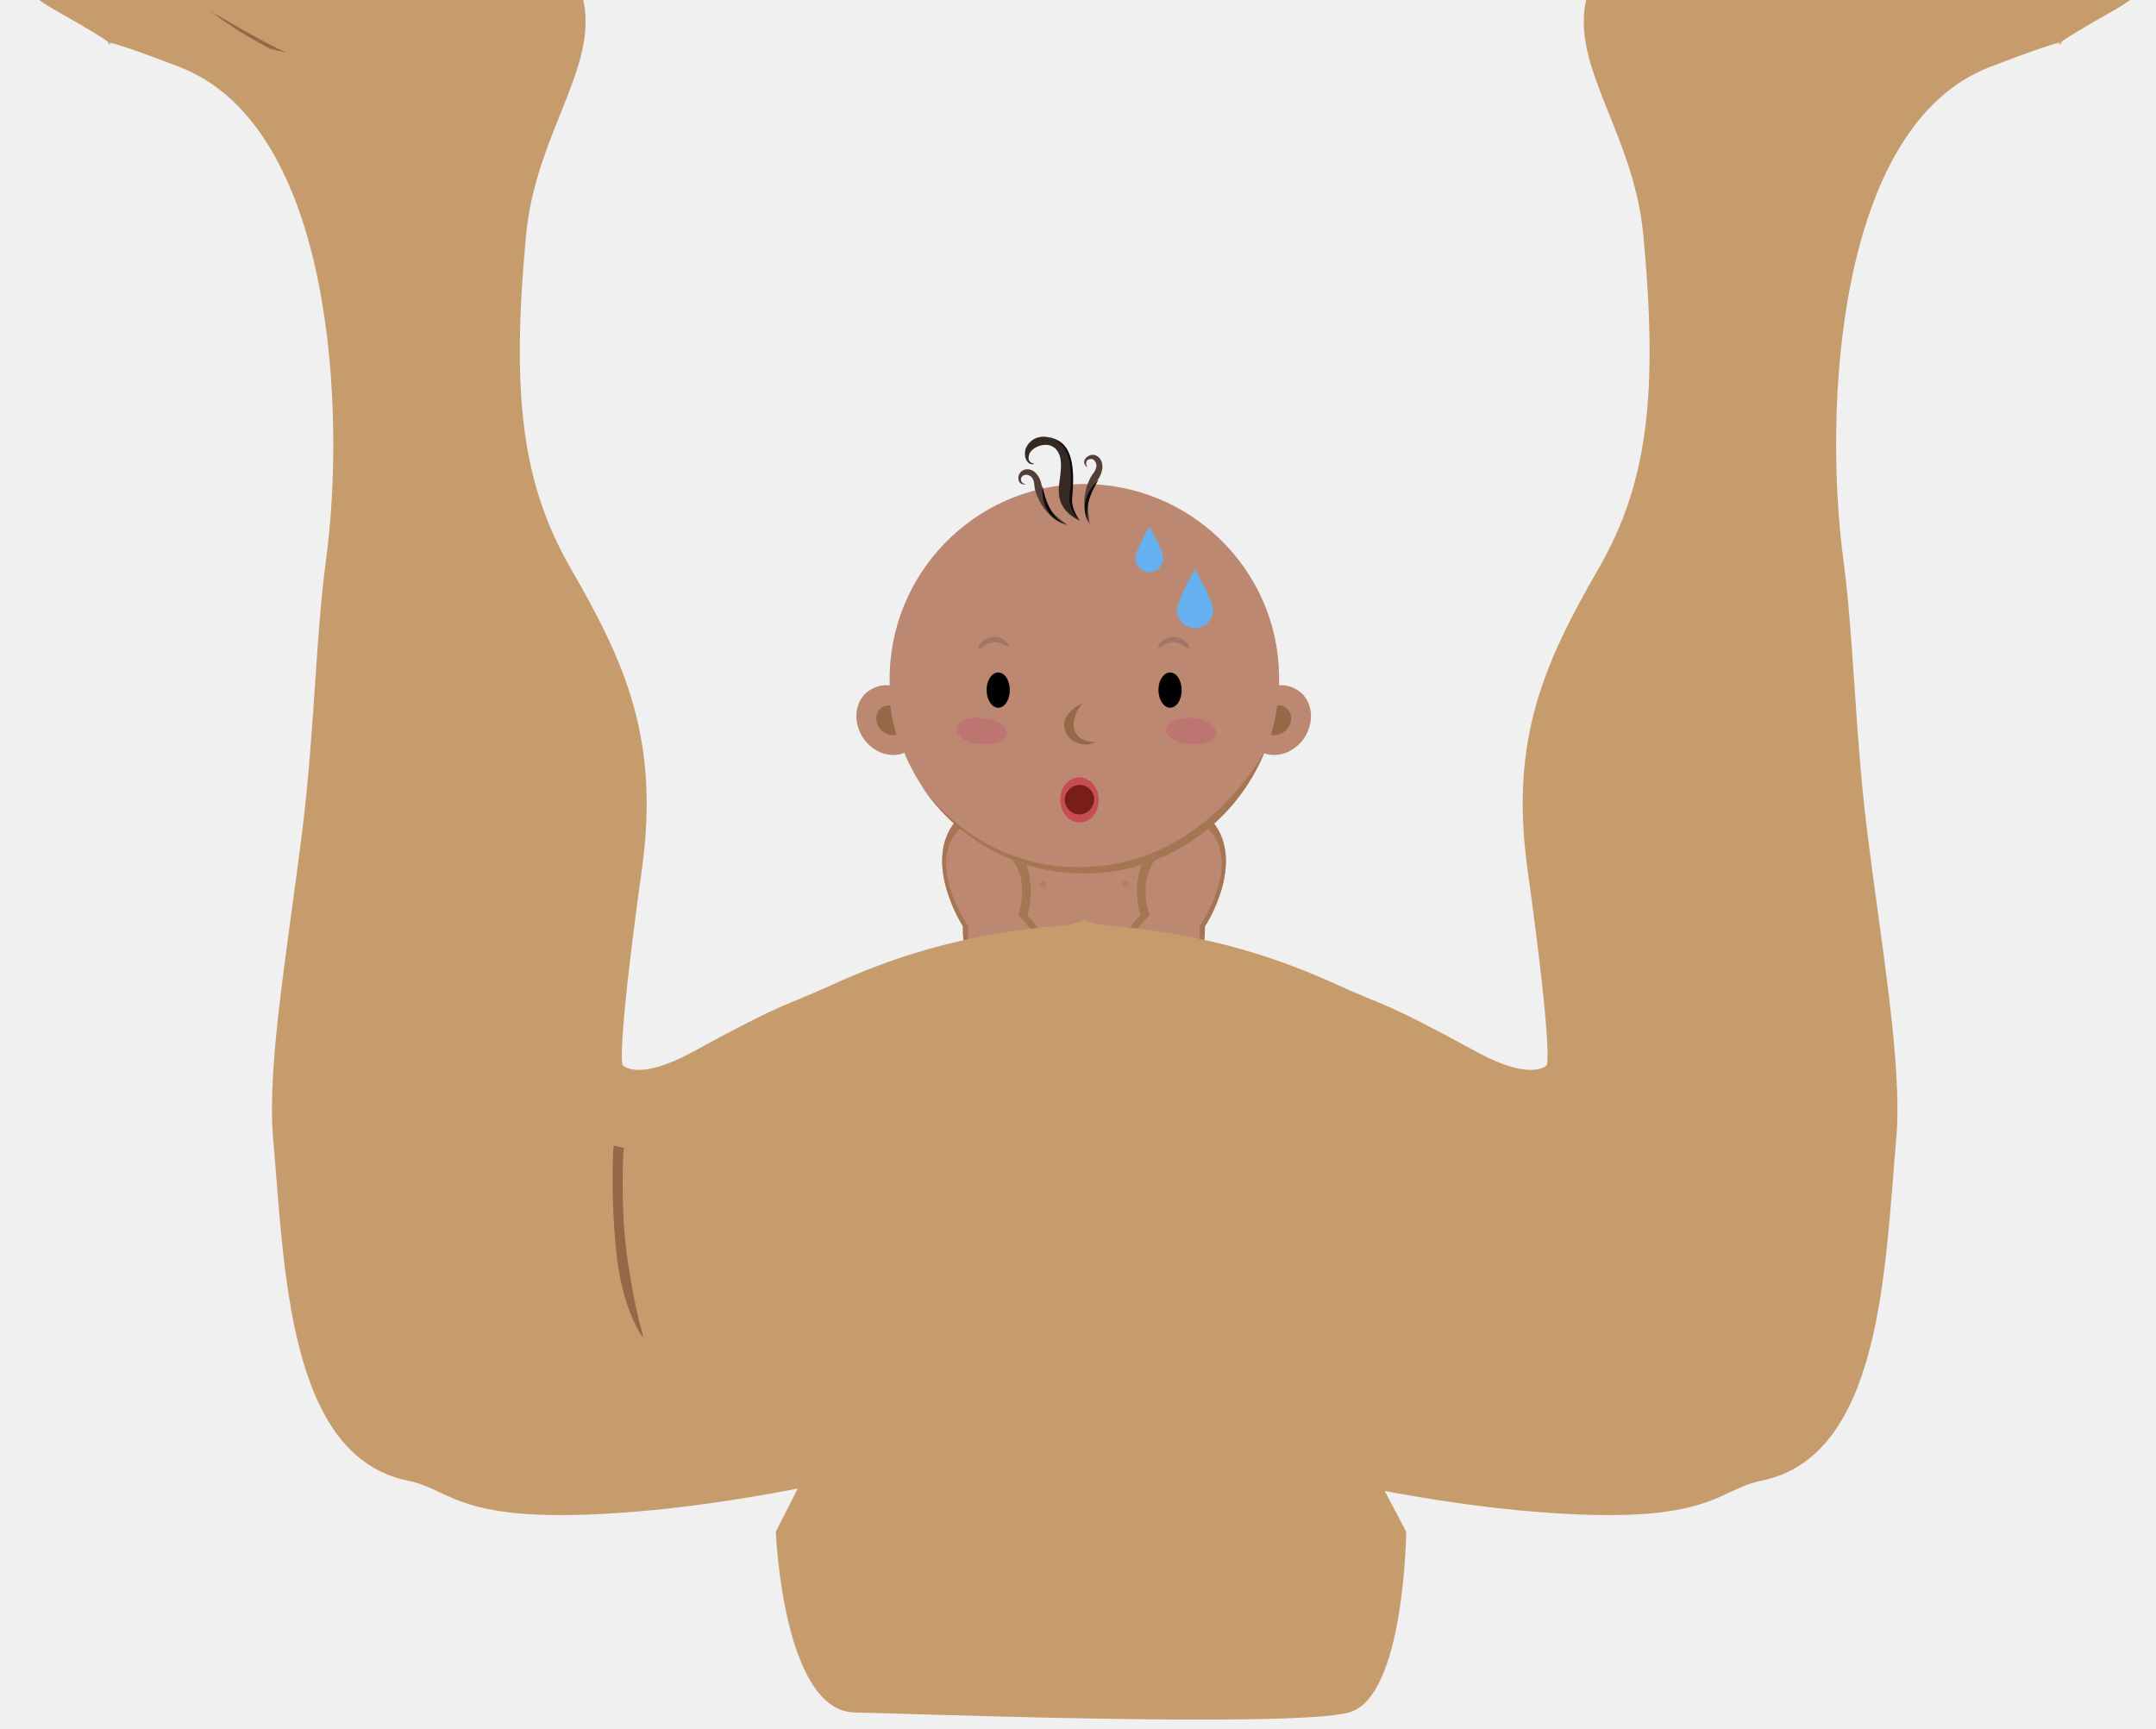
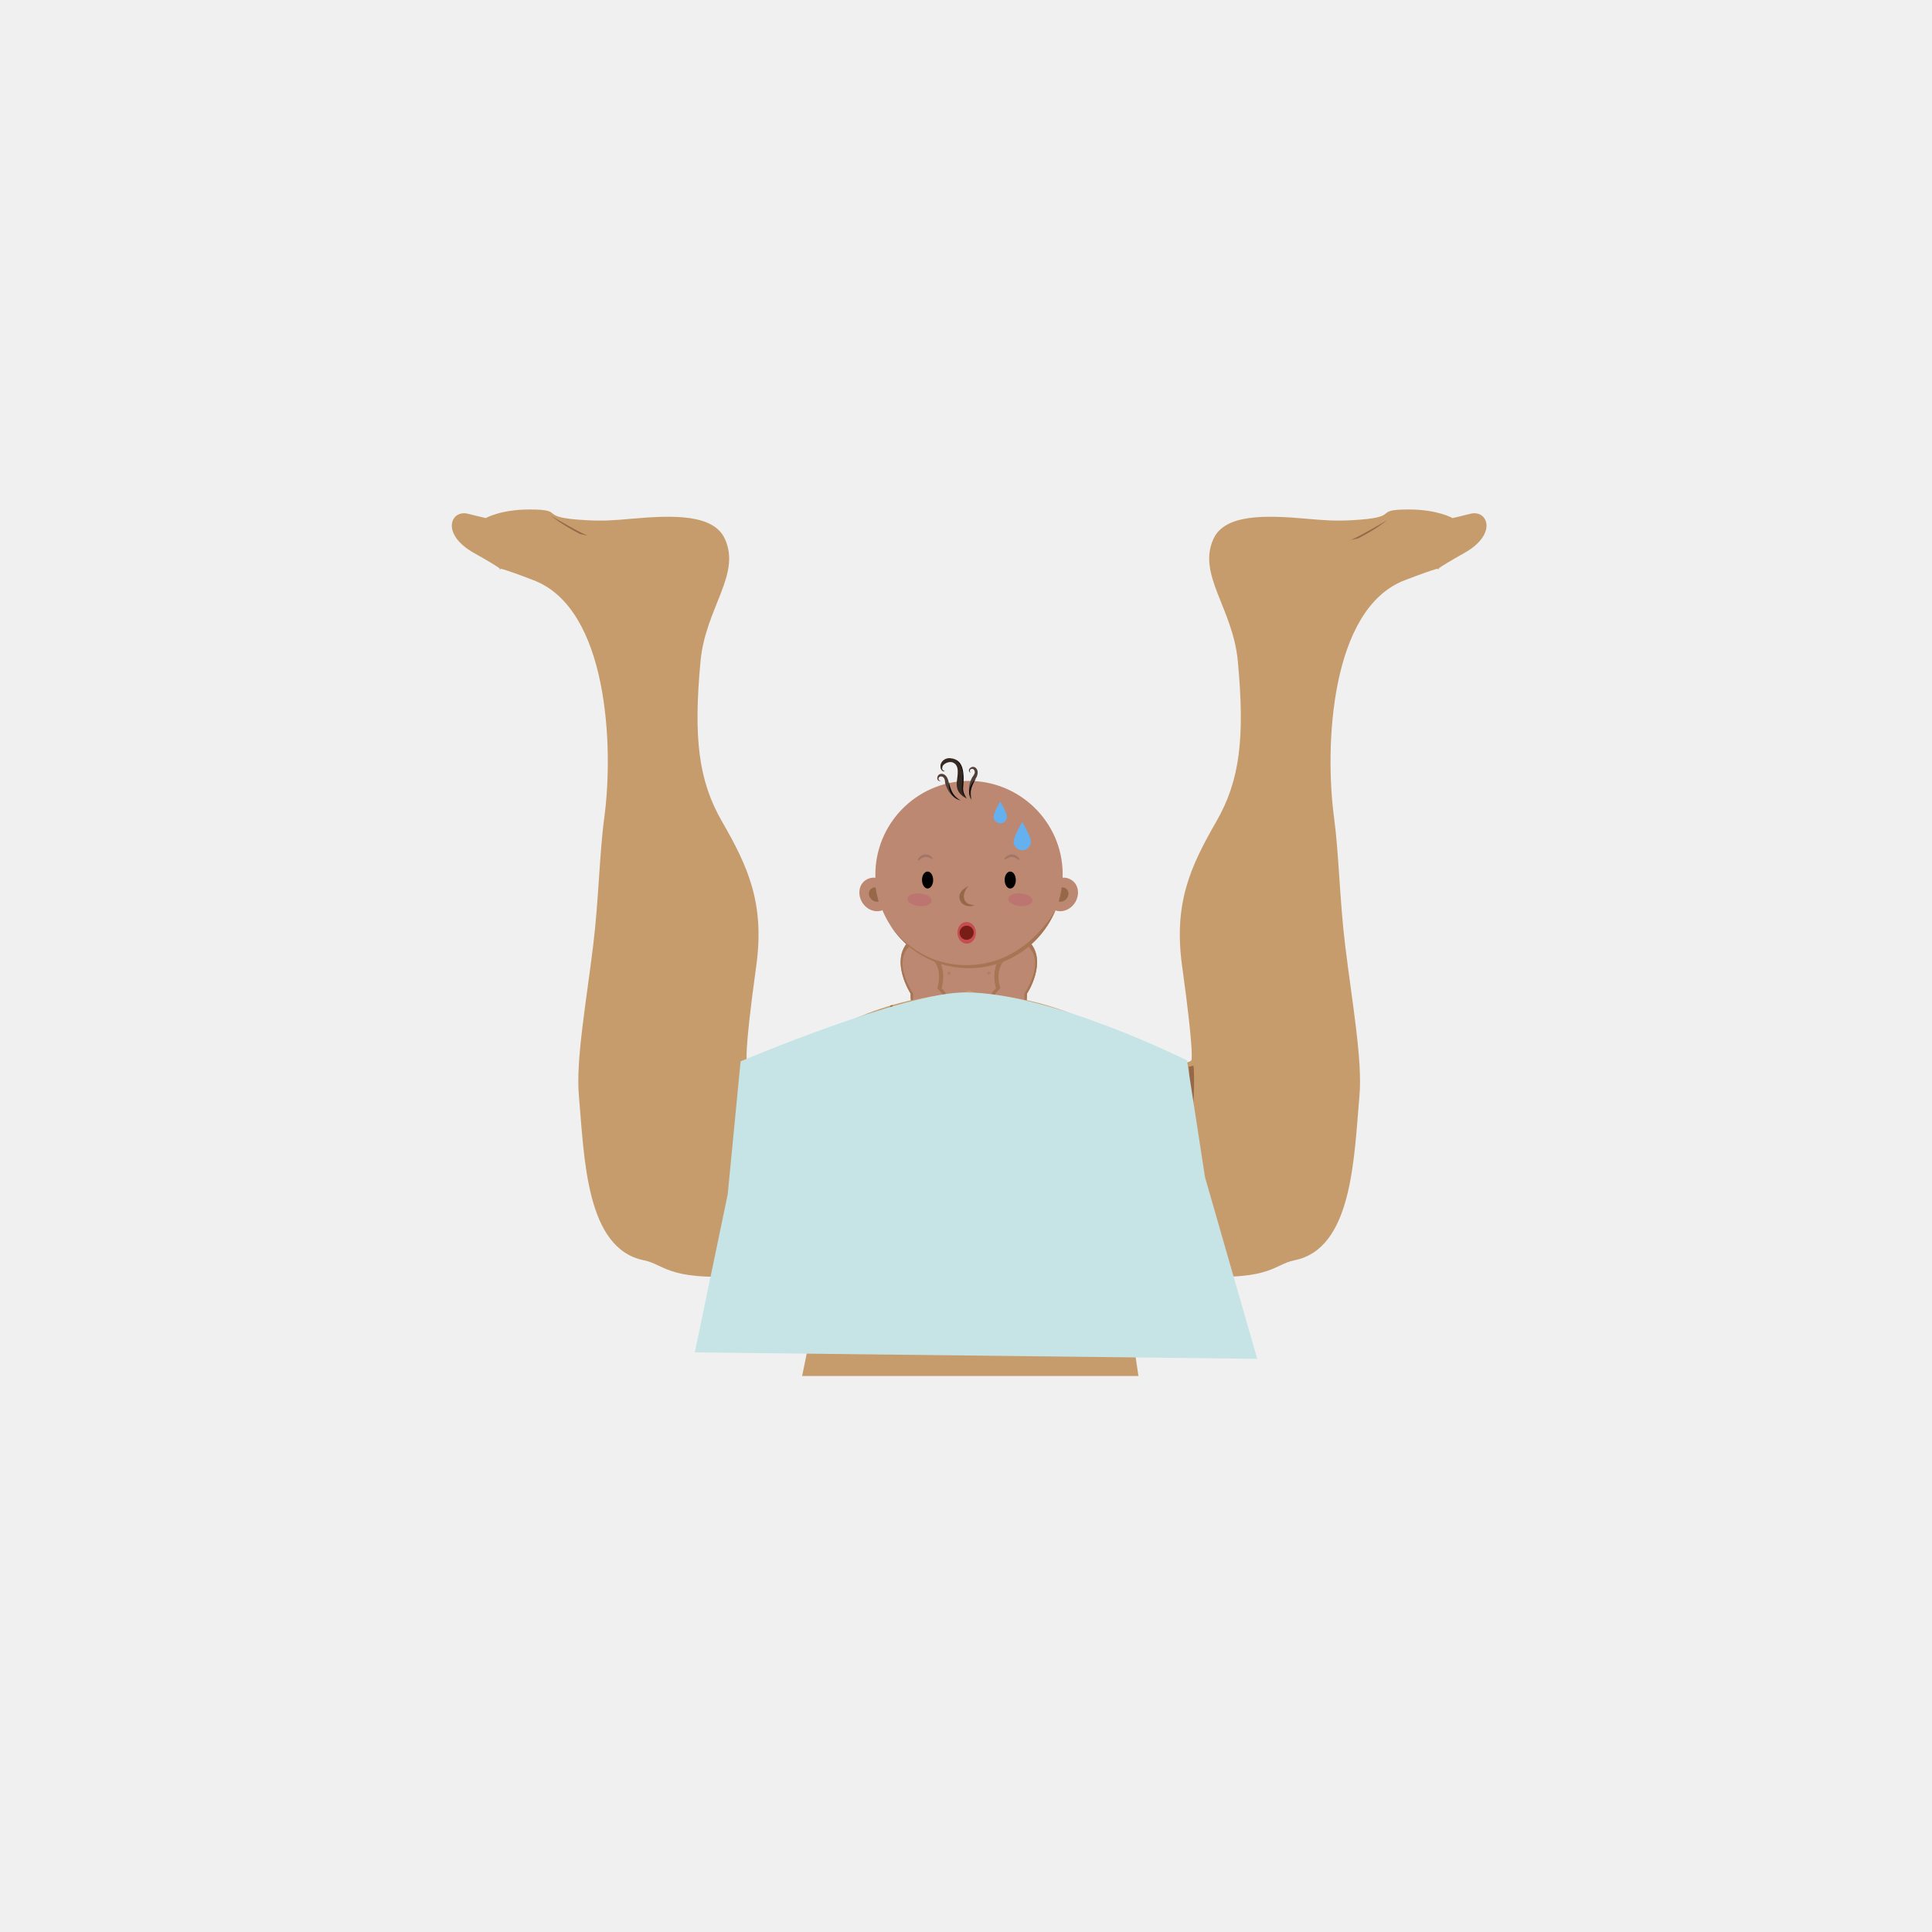
- <svg xmlns="http://www.w3.org/2000/svg" xmlns:xlink="http://www.w3.org/1999/xlink" version="1.1" id="Layer_1" x="0px" y="0px" width="483px" height="387.259px" viewBox="0 0 483 387.259" enable-background="new 0 0 483 387.259" xml:space="preserve">
+ <svg xmlns="http://www.w3.org/2000/svg" xmlns:xlink="http://www.w3.org/1999/xlink" version="1.1" id="Layer_1" x="0px" y="0px" width="900px" height="900px" viewBox="0 0 900 900" enable-background="new 0 0 900 900" xml:space="preserve">
  <g>
-     <g>
-       <path fill="#BC8871" d="M261.722,188.764c-8.5,2.601-40.3-0.1-40.5-0.199c-2.9,6.1-2.9,16.5-3,20.5c0,0-0.6,0.399,15.1,0    c5.5-0.101,29.101,0.199,29.101,0.199S264.722,194.064,261.722,188.764" />
-       <g opacity="0.5">
+     <path fill="#BC8871" d="M470.2,444.1c-8.5,2.601-40.3-0.1-40.5-0.199c-2.9,6.1-2.9,16.5-3,20.5c0,0-0.6,0.399,15.1,0   c5.5-0.101,29.101,0.199,29.101,0.199S473.2,449.4,470.2,444.1" />
+     <g opacity="0.5">
+       <defs>
+         <rect id="SVGID_1_" x="459.9" y="452.6" opacity="0.5" width="1.6" height="1.5" />
+       </defs>
+       <clipPath id="SVGID_2_">
+         <use xlink:href="#SVGID_1_" overflow="visible" />
+       </clipPath>
+       <g clip-path="url(#SVGID_2_)">
        <defs>
-           <rect id="SVGID_1_" x="251.422" y="197.264" opacity="0.5" width="1.6" height="1.5" />
+           <rect id="SVGID_3_" x="459.9" y="452.6" width="1.6" height="1.5" />
        </defs>
-         <clipPath id="SVGID_2_">
-           <use xlink:href="#SVGID_1_" overflow="visible" />
+         <clipPath id="SVGID_4_">
+           <use xlink:href="#SVGID_3_" overflow="visible" />
        </clipPath>
-         <g clip-path="url(#SVGID_2_)">
-           <defs>
-             <rect id="SVGID_3_" x="251.422" y="197.264" width="1.6" height="1.5" />
-           </defs>
-           <clipPath id="SVGID_4_">
-             <use xlink:href="#SVGID_3_" overflow="visible" />
-           </clipPath>
-           <path clip-path="url(#SVGID_4_)" fill="#A67554" d="M251.422,197.964c0,0.4,0.3,0.8,0.699,0.8c0.4,0,0.801-0.3,0.801-0.699      c0-0.4-0.301-0.801-0.7-0.801C251.722,197.264,251.422,197.564,251.422,197.964" />
-         </g>
+         <path clip-path="url(#SVGID_4_)" fill="#A67554" d="M459.9,453.3c0,0.4,0.3,0.8,0.699,0.8c0.4,0,0.801-0.3,0.801-0.699     c0-0.4-0.301-0.801-0.7-0.801C460.2,452.6,459.9,452.9,459.9,453.3" />
      </g>
-       <g opacity="0.5">
+     </g>
+     <g opacity="0.5">
+       <defs>
+         <rect id="SVGID_5_" x="441.4" y="452.7" opacity="0.5" width="1.6" height="1.5" />
+       </defs>
+       <clipPath id="SVGID_6_">
+         <use xlink:href="#SVGID_5_" overflow="visible" />
+       </clipPath>
+       <g clip-path="url(#SVGID_6_)">
        <defs>
-           <rect id="SVGID_5_" x="232.922" y="197.364" opacity="0.5" width="1.6" height="1.5" />
+           <rect id="SVGID_7_" x="441.4" y="452.7" width="1.6" height="1.5" />
        </defs>
-         <clipPath id="SVGID_6_">
-           <use xlink:href="#SVGID_5_" overflow="visible" />
+         <clipPath id="SVGID_8_">
+           <use xlink:href="#SVGID_7_" overflow="visible" />
        </clipPath>
-         <g clip-path="url(#SVGID_6_)">
-           <defs>
-             <rect id="SVGID_7_" x="232.922" y="197.364" width="1.6" height="1.5" />
-           </defs>
-           <clipPath id="SVGID_8_">
-             <use xlink:href="#SVGID_7_" overflow="visible" />
-           </clipPath>
-           <path clip-path="url(#SVGID_8_)" fill="#A67554" d="M232.922,198.064c0,0.399,0.3,0.8,0.7,0.8s0.8-0.3,0.8-0.7s-0.3-0.8-0.7-0.8      C233.222,197.364,232.922,197.664,232.922,198.064" />
-         </g>
+         <path clip-path="url(#SVGID_8_)" fill="#A67554" d="M441.4,453.4c0,0.399,0.3,0.8,0.7,0.8s0.8-0.3,0.8-0.7s-0.3-0.8-0.7-0.8     C441.7,452.7,441.4,453,441.4,453.4" />
      </g>
-       <path fill="#BC8871" d="M270.722,183.064c-3.3,2.1-6.9,2.899-10.601,3.1c0,0-7.899,8-4.6,18.9c0.1,0-5,3.199-4.4,14.1    c0,0.1,0-0.1,0-0.1c-8.3-2.4-7.3,2.899-4.6,3c1,0,2.2,0.3,2.2,0.3c0.5-0.3-3.3,2.6-3.5,3.5c-0.8,4,6.399-1.8,6.3-1.7    c-0.9,0.7-5.5,4.4-4,5.9c1,1,2.7-0.801,3.8-1.5c1.2-0.801,3.7-1.7,3.601-1.601c-0.7,0.7-1.2,1.8-1.601,2.601    c-0.3,0.699-1,1.899-0.6,2.699c1.2,1.801,4.7-3.8,5.6-4.6c0.2-0.1-0.399,1.4-0.1,2.6c0.399,1.7,2.3,0.2,3-0.5    c3.8-3.8,1.7-7.6,1.899-7.8c1-1.2,7-4,6.801-14.3v-0.1C270.022,207.564,279.922,192.164,270.722,183.064" />
-       <path fill="#A67554" d="M261.622,228.764c-0.699,0.7-2.6,2.301-3,0.5c-0.3-1.199,0.301-2.699,0.101-2.6    c-0.9,0.7-4.4,6.3-5.601,4.6c-0.399-0.8,2.4-4.8,3.101-5.6c0.1-0.1-3.3,1.1-4.5,1.8c-1.101,0.7-3.4,2.8-3.8,1.5    c-0.301-0.899,2-3.399,3.6-4.899c-1.2,0.899-5.3,4.3-3.8,5.8c1,1,2.7-0.8,3.8-1.5c1.2-0.8,3.7-1.7,3.6-1.601    c-0.699,0.7-1.199,1.7-1.6,2.601c-0.3,0.7-1,1.899-0.6,2.7c1.199,1.8,4.699-3.801,5.6-4.601c0.2-0.1-0.4,1.4-0.1,2.601    c0.399,1.699,2.3,0.199,3-0.5c1.399-1.5,2-2.9,2.199-4.2C263.322,226.564,262.722,227.664,261.622,228.764" />
-       <path fill="#A67554" d="M252.722,223.064c0.1-0.101-7.101,5.1-7.2,2.399c-0.1,0.101-0.1,0.2-0.2,0.3c-0.8,3.601,5-0.699,6.101-1.5    C252.022,223.664,252.522,223.264,252.722,223.064" />
-       <path fill="#E0B9A8" d="M245.322,225.764c0-0.199,0.3-0.6,0.7-1C245.722,225.164,245.422,225.464,245.322,225.764" />
-       <path fill="#A67554" d="M248.822,222.264c0.7-0.6,1.101-0.899,0.9-0.8c0,0-1,0.101-2.7-0.1c-1.4-0.2-2.4-1.3-2-2.101    c-0.9,1,0.1,2.7,1.6,2.7C247.422,221.964,248.522,222.164,248.822,222.264" />
-       <path fill="#E0B9A8" d="M258.522,227.664c0,0,0,0.2-0.1,0.4C258.522,227.864,258.522,227.664,258.522,227.664" />
-       <path fill="#A67554" d="M270.722,183.064c-3.3,2.1-6.9,2.899-10.601,3.1c0,0-7.899,8-4.6,18.9c0.1,0-5.2,3.6-4.4,14.1    c0.101-9.3,6.5-14,6.4-14.1c-3.3-10.9,3.7-14.801,4.6-15.7c0,0,5.101-1.601,8.5-3.7c7.9,7.7-1.899,21.9-1.899,21.9    c0.5,7.6-1.7,13.699-12.4,12.1c-0.1,0,4.3,0.9,4.3,0.9c2.5,0.699,2.5,1.3,2.5,1.3c1-1.2,7-4,6.801-14.3v-0.101    C270.022,207.564,279.922,192.164,270.722,183.064" />
-       <path fill="#BC8871" d="M214.922,183.064c3.3,2.1,6.9,2.899,10.6,3.1c0,0,7.9,8,4.6,18.9c-0.1,0,5,3.199,4.4,14.1    c0,0.1,0-0.1,0-0.1c8.3-2.4,7.3,2.899,4.6,3c-1,0-2.2,0.3-2.2,0.3c-0.5-0.3,3.3,2.6,3.5,3.5c0.8,4-6.4-1.8-6.3-1.7    c0.9,0.7,5.5,4.4,4,5.9c-1,1-2.7-0.801-3.8-1.5c-1.2-0.801-3.7-1.7-3.6-1.601c0.7,0.7,1.2,1.8,1.6,2.601    c0.3,0.699,1,1.899,0.6,2.699c-1.2,1.801-4.7-3.8-5.6-4.6c-0.2-0.1,0.4,1.4,0.1,2.6c-0.4,1.7-2.3,0.2-3-0.5    c-3.8-3.8-1.7-7.6-1.9-7.8c-1-1.2-7-4-6.8-14.3v-0.1C215.722,207.564,205.822,192.164,214.922,183.064" />
-       <path fill="#A67554" d="M224.122,228.764c0.7,0.7,2.6,2.301,3,0.5c0.3-1.199-0.3-2.699-0.1-2.6c0.9,0.7,4.4,6.3,5.6,4.6    c0.4-0.8-2.4-4.8-3.1-5.6c-0.1-0.1,3.3,1.1,4.5,1.8c1.1,0.7,3.4,2.8,3.8,1.5c0.3-0.899-2-3.399-3.6-4.899    c1.2,0.899,5.3,4.3,3.8,5.8c-1,1-2.7-0.8-3.8-1.5c-1.2-0.8-3.7-1.7-3.6-1.601c0.7,0.7,1.2,1.7,1.6,2.601c0.3,0.7,1,1.899,0.6,2.7    c-1.2,1.8-4.7-3.801-5.6-4.601c-0.2-0.1,0.4,1.4,0.1,2.601c-0.4,1.699-2.3,0.199-3-0.5c-1.4-1.5-2-2.9-2.2-4.2    C222.422,226.564,223.022,227.664,224.122,228.764" />
-       <path fill="#A67554" d="M233.022,223.064c-0.1-0.101,7.1,5.1,7.2,2.399c0.1,0.101,0.1,0.2,0.2,0.3c0.8,3.601-5-0.699-6.1-1.5    C233.722,223.664,233.222,223.264,233.022,223.064" />
-       <path fill="#E0B9A8" d="M240.322,225.764c0-0.199-0.3-0.6-0.7-1C240.022,225.164,240.322,225.464,240.322,225.764" />
-       <path fill="#A67554" d="M236.822,222.264c-0.7-0.6-1.1-0.899-0.9-0.8c0,0,1,0.101,2.7-0.1c1.4-0.2,2.4-1.3,2-2.101    c0.9,1-0.1,2.7-1.6,2.7C238.222,221.964,237.222,222.164,236.822,222.264" />
-       <path fill="#E0B9A8" d="M227.222,227.664c0,0,0,0.2,0.1,0.4C227.222,227.864,227.222,227.664,227.222,227.664" />
-       <path fill="#A67554" d="M236.922,226.664c1.1,1.2,1.9,2.5,1.1,3.3C238.722,229.264,238.022,227.964,236.922,226.664" />
-       <path fill="#A67554" d="M214.922,183.064c3.3,2.1,6.9,2.899,10.6,3.1c0,0,7.9,8,4.6,18.9c-0.1,0,5.2,3.6,4.4,14.1    c-0.1-9.3-6.5-14-6.4-14.1c3.3-10.9-3.7-14.801-4.6-15.7c0,0-5.1-1.601-8.5-3.7c-7.9,7.7,1.9,21.9,1.9,21.9    c-0.5,7.6,1.7,13.699,12.4,12.1c0.1,0-4.3,0.9-4.3,0.9c-2.5,0.699-2.5,1.3-2.5,1.3c-1-1.2-7-4-6.8-14.3v-0.101    C215.722,207.564,205.822,192.164,214.922,183.064" />
-       <path fill="#F26A67" d="M243.322,173.764c2.5,0.301,4.2,2.801,3.9,5.7c-0.3,2.9-2.601,5-5.1,4.7c-2.5-0.3-4.201-2.8-3.9-5.7    C238.622,175.664,240.922,173.564,243.322,173.764" />
-       <path fill="#781E17" d="M243.122,175.564c1.9,0.199,3.2,1.899,3,3.8c-0.199,1.899-1.899,3.3-3.8,3.1c-1.9-0.2-3.2-1.899-3-3.8    C239.522,176.764,241.222,175.364,243.122,175.564" />
-       <path fill="#BC8871" d="M193.122,164.964c2.3,3.8,6.9,5.3,10.3,3.3s4.3-6.8,2-10.6c-2.3-3.8-6.9-5.3-10.3-3.2    C191.722,156.364,190.822,161.064,193.122,164.964" />
-       <path fill="#966847" d="M197.422,163.564c-1.4-1.4-1.5-3.5-0.3-4.7c0.6-0.6,1.4-0.9,2.3-0.8c0.3,2.3,0.8,4.4,1.4,6.6    C199.722,164.864,198.422,164.564,197.422,163.564" />
-       <path fill="#BC8871" d="M286.522,153.564c-0.9,24.1-21.1,42.9-45.1,42.1c-24.1-0.8-42.9-21.1-42.1-45.1    c0.9-24.1,21.1-42.9,45.101-42.1C268.522,109.364,287.422,129.564,286.522,153.564" />
-       <path fill="#A67554" d="M240.522,194.264c-14.4-0.3-26.9-7.899-34.5-18.8c7.5,11.7,20.4,19.7,35.3,20.2    c18.7,0.7,35.101-10.6,41.9-27C282.922,168.564,269.622,194.964,240.522,194.264" />
-       <path fill="#BC8871" d="M292.422,164.964c-2.301,3.8-6.9,5.3-10.301,3.3c-3.399-2-4.3-6.8-2-10.6c2.301-3.8,6.9-5.3,10.301-3.2    C293.822,156.364,294.722,161.064,292.422,164.964" />
-       <path fill="#966847" d="M288.122,163.564c1.4-1.4,1.5-3.5,0.301-4.7c-0.601-0.6-1.4-0.9-2.301-0.8c-0.3,2.3-0.8,4.4-1.399,6.6    C285.822,164.864,287.122,164.564,288.122,163.564" />
-       <path fill="#010101" d="M226.222,154.664c0,2.2-1.2,3.9-2.6,3.9s-2.6-1.8-2.6-4c0-2.2,1.2-3.9,2.6-3.9    C225.122,150.664,226.222,152.464,226.222,154.664" />
-       <path fill="#010101" d="M264.722,154.664c0,2.2-1.2,3.9-2.601,3.9c-1.399,0-2.6-1.8-2.6-4c0-2.2,1.2-3.9,2.6-3.9    C263.622,150.664,264.722,152.464,264.722,154.664" />
-       <g opacity="0.5">
+     </g>
+     <path fill="#BC8871" d="M479.2,438.4c-3.3,2.1-6.9,2.899-10.601,3.1c0,0-7.899,8-4.6,18.9c0.1,0-5,3.199-4.4,14.1   c0,0.1,0-0.1,0-0.1c-8.3-2.4-7.3,2.899-4.6,3c1,0,2.2,0.3,2.2,0.3c0.5-0.3-3.3,2.6-3.5,3.5c-0.8,4,6.399-1.8,6.3-1.7   c-0.9,0.7-5.5,4.4-4,5.9c1,1,2.7-0.801,3.8-1.5c1.2-0.801,3.7-1.7,3.601-1.601c-0.7,0.7-1.2,1.8-1.601,2.601   c-0.3,0.699-1,1.899-0.6,2.699c1.2,1.801,4.7-3.8,5.6-4.6c0.2-0.1-0.399,1.4-0.1,2.6c0.399,1.7,2.3,0.2,3-0.5   c3.8-3.8,1.7-7.6,1.899-7.8c1-1.2,7-4,6.801-14.3v-0.1C478.5,462.9,488.4,447.5,479.2,438.4" />
+     <path fill="#A67554" d="M470.1,484.1c-0.699,0.7-2.6,2.301-3,0.5c-0.3-1.199,0.301-2.699,0.101-2.6c-0.9,0.7-4.4,6.3-5.601,4.6   c-0.399-0.8,2.4-4.8,3.101-5.6c0.1-0.1-3.3,1.1-4.5,1.8c-1.101,0.7-3.4,2.8-3.8,1.5c-0.301-0.899,2-3.399,3.6-4.899   c-1.2,0.899-5.3,4.3-3.8,5.8c1,1,2.7-0.8,3.8-1.5c1.2-0.8,3.7-1.7,3.6-1.601c-0.699,0.7-1.199,1.7-1.6,2.601   c-0.3,0.7-1,1.899-0.6,2.7c1.199,1.8,4.699-3.801,5.6-4.601c0.2-0.1-0.4,1.4-0.1,2.601c0.399,1.699,2.3,0.199,3-0.5   c1.399-1.5,2-2.9,2.199-4.2C471.8,481.9,471.2,483,470.1,484.1" />
+     <path fill="#A67554" d="M461.2,478.4c0.1-0.101-7.101,5.1-7.2,2.399c-0.1,0.101-0.1,0.2-0.2,0.3c-0.8,3.601,5-0.699,6.101-1.5   C460.5,479,461,478.6,461.2,478.4" />
+     <path fill="#E0B9A8" d="M453.8,481.1c0-0.199,0.3-0.6,0.7-1C454.2,480.5,453.9,480.8,453.8,481.1" />
+     <path fill="#A67554" d="M457.3,477.6c0.7-0.6,1.101-0.899,0.9-0.8c0,0-1,0.101-2.7-0.1c-1.4-0.2-2.4-1.3-2-2.101   c-0.9,1,0.1,2.7,1.6,2.7C455.9,477.3,457,477.5,457.3,477.6" />
+     <path fill="#E0B9A8" d="M467,483c0,0,0,0.2-0.1,0.4C467,483.2,467,483,467,483" />
+     <path fill="#A67554" d="M479.2,438.4c-3.3,2.1-6.9,2.899-10.601,3.1c0,0-7.899,8-4.6,18.9c0.1,0-5.2,3.6-4.4,14.1   c0.101-9.3,6.5-14,6.4-14.1c-3.3-10.9,3.7-14.801,4.6-15.7c0,0,5.101-1.601,8.5-3.7c7.9,7.7-1.899,21.9-1.899,21.9   c0.5,7.6-1.7,13.699-12.4,12.1c-0.1,0,4.3,0.9,4.3,0.9c2.5,0.699,2.5,1.3,2.5,1.3c1-1.2,7-4,6.801-14.3V462.8   C478.5,462.9,488.4,447.5,479.2,438.4" />
+     <path fill="#BC8871" d="M423.4,438.4c3.3,2.1,6.9,2.899,10.6,3.1c0,0,7.9,8,4.6,18.9c-0.1,0,5,3.199,4.4,14.1c0,0.1,0-0.1,0-0.1   c8.3-2.4,7.3,2.899,4.6,3c-1,0-2.2,0.3-2.2,0.3c-0.5-0.3,3.3,2.6,3.5,3.5c0.8,4-6.4-1.8-6.3-1.7c0.9,0.7,5.5,4.4,4,5.9   c-1,1-2.7-0.801-3.8-1.5c-1.2-0.801-3.7-1.7-3.6-1.601c0.7,0.7,1.2,1.8,1.6,2.601c0.3,0.699,1,1.899,0.6,2.699   c-1.2,1.801-4.7-3.8-5.6-4.6c-0.2-0.1,0.4,1.4,0.1,2.6c-0.4,1.7-2.3,0.2-3-0.5c-3.8-3.8-1.7-7.6-1.9-7.8c-1-1.2-7-4-6.8-14.3v-0.1   C424.2,462.9,414.3,447.5,423.4,438.4" />
+     <path fill="#A67554" d="M432.6,484.1c0.7,0.7,2.6,2.301,3,0.5c0.3-1.199-0.3-2.699-0.1-2.6c0.9,0.7,4.4,6.3,5.6,4.6   c0.4-0.8-2.4-4.8-3.1-5.6c-0.1-0.1,3.3,1.1,4.5,1.8c1.1,0.7,3.4,2.8,3.8,1.5c0.3-0.899-2-3.399-3.6-4.899   c1.2,0.899,5.3,4.3,3.8,5.8c-1,1-2.7-0.8-3.8-1.5c-1.2-0.8-3.7-1.7-3.6-1.601c0.7,0.7,1.2,1.7,1.6,2.601c0.3,0.7,1,1.899,0.6,2.7   c-1.2,1.8-4.7-3.801-5.6-4.601c-0.2-0.1,0.4,1.4,0.1,2.601c-0.4,1.699-2.3,0.199-3-0.5c-1.4-1.5-2-2.9-2.2-4.2   C430.9,481.9,431.5,483,432.6,484.1" />
+     <path fill="#A67554" d="M441.5,478.4c-0.1-0.101,7.1,5.1,7.2,2.399c0.1,0.101,0.1,0.2,0.2,0.3c0.8,3.601-5-0.699-6.1-1.5   C442.2,479,441.7,478.6,441.5,478.4" />
+     <path fill="#E0B9A8" d="M448.8,481.1c0-0.199-0.3-0.6-0.7-1C448.5,480.5,448.8,480.8,448.8,481.1" />
+     <path fill="#A67554" d="M445.3,477.6c-0.7-0.6-1.1-0.899-0.9-0.8c0,0,1,0.101,2.7-0.1c1.4-0.2,2.4-1.3,2-2.101   c0.9,1-0.1,2.7-1.6,2.7C446.7,477.3,445.7,477.5,445.3,477.6" />
+     <path fill="#E0B9A8" d="M435.7,483c0,0,0,0.2,0.1,0.4C435.7,483.2,435.7,483,435.7,483" />
+     <path fill="#A67554" d="M445.4,482c1.1,1.2,1.9,2.5,1.1,3.3C447.2,484.6,446.5,483.3,445.4,482" />
+     <path fill="#A67554" d="M423.4,438.4c3.3,2.1,6.9,2.899,10.6,3.1c0,0,7.9,8,4.6,18.9c-0.1,0,5.2,3.6,4.4,14.1   c-0.1-9.3-6.5-14-6.4-14.1c3.3-10.9-3.7-14.801-4.6-15.7c0,0-5.1-1.601-8.5-3.7c-7.9,7.7,1.9,21.9,1.9,21.9   c-0.5,7.6,1.7,13.699,12.4,12.1c0.1,0-4.3,0.9-4.3,0.9c-2.5,0.699-2.5,1.3-2.5,1.3c-1-1.2-7-4-6.8-14.3V462.8   C424.2,462.9,414.3,447.5,423.4,438.4" />
+     <path fill="#F26A67" d="M451.8,429.1c2.5,0.301,4.2,2.801,3.9,5.7c-0.3,2.9-2.601,5-5.1,4.7c-2.5-0.3-4.201-2.8-3.9-5.7   C447.1,431,449.4,428.9,451.8,429.1" />
+     <path fill="#781E17" d="M451.6,430.9c1.9,0.199,3.2,1.899,3,3.8c-0.199,1.899-1.899,3.3-3.8,3.1c-1.9-0.2-3.2-1.899-3-3.8   C448,432.1,449.7,430.7,451.6,430.9" />
+     <path fill="#BC8871" d="M401.6,420.3c2.3,3.8,6.9,5.3,10.3,3.3s4.3-6.8,2-10.6c-2.3-3.8-6.9-5.3-10.3-3.2   C400.2,411.7,399.3,416.4,401.6,420.3" />
+     <path fill="#966847" d="M405.9,418.9c-1.4-1.4-1.5-3.5-0.3-4.7c0.6-0.6,1.4-0.9,2.3-0.8c0.3,2.3,0.8,4.4,1.4,6.6   C408.2,420.2,406.9,419.9,405.9,418.9" />
+     <path fill="#BC8871" d="M495,408.9c-0.9,24.1-21.1,42.9-45.1,42.1c-24.1-0.8-42.9-21.1-42.1-45.1c0.9-24.1,21.1-42.9,45.101-42.1   C477,364.7,495.9,384.9,495,408.9" />
+     <path fill="#A67554" d="M449,449.6c-14.4-0.3-26.9-7.899-34.5-18.8c7.5,11.7,20.4,19.7,35.3,20.2c18.7,0.7,35.101-10.6,41.9-27   C491.4,423.9,478.1,450.3,449,449.6" />
+     <path fill="#BC8871" d="M500.9,420.3c-2.301,3.8-6.9,5.3-10.301,3.3c-3.399-2-4.3-6.8-2-10.6c2.301-3.8,6.9-5.3,10.301-3.2   C502.3,411.7,503.2,416.4,500.9,420.3" />
+     <path fill="#966847" d="M496.6,418.9c1.4-1.4,1.5-3.5,0.301-4.7c-0.601-0.6-1.4-0.9-2.301-0.8c-0.3,2.3-0.8,4.4-1.399,6.6   C494.3,420.2,495.6,419.9,496.6,418.9" />
+     <path fill="#010101" d="M434.7,410c0,2.2-1.2,3.9-2.6,3.9s-2.6-1.8-2.6-4c0-2.2,1.2-3.9,2.6-3.9C433.6,406,434.7,407.8,434.7,410" />
+     <path fill="#010101" d="M473.2,410c0,2.2-1.2,3.9-2.601,3.9c-1.399,0-2.6-1.8-2.6-4c0-2.2,1.2-3.9,2.6-3.9   C472.1,406,473.2,407.8,473.2,410" />
+     <g opacity="0.5">
+       <defs>
+         <rect id="SVGID_9_" x="422.8" y="416.1" opacity="0.5" width="11.2" height="6" />
+       </defs>
+       <clipPath id="SVGID_10_">
+         <use xlink:href="#SVGID_9_" overflow="visible" />
+       </clipPath>
+       <g clip-path="url(#SVGID_10_)">
        <defs>
-           <rect id="SVGID_9_" x="214.322" y="160.764" opacity="0.5" width="11.2" height="6" />
+           <rect id="SVGID_11_" x="422.8" y="416.1" width="11.2" height="6" />
        </defs>
-         <clipPath id="SVGID_10_">
-           <use xlink:href="#SVGID_9_" overflow="visible" />
+         <clipPath id="SVGID_12_">
+           <use xlink:href="#SVGID_11_" overflow="visible" />
        </clipPath>
-         <g clip-path="url(#SVGID_10_)">
-           <defs>
-             <rect id="SVGID_11_" x="214.322" y="160.764" width="11.2" height="6" />
-           </defs>
-           <clipPath id="SVGID_12_">
-             <use xlink:href="#SVGID_11_" overflow="visible" />
-           </clipPath>
-           <path clip-path="url(#SVGID_12_)" fill="#BD6272" d="M214.322,163.264c-0.2,1.6,2.2,3.2,5.3,3.5c3.1,0.301,5.7-0.8,5.9-2.399      c0.2-1.6-2.2-3.2-5.3-3.5C217.022,160.564,214.422,161.564,214.322,163.264" />
-         </g>
+         <path clip-path="url(#SVGID_12_)" fill="#BD6272" d="M422.8,418.6c-0.2,1.6,2.2,3.2,5.3,3.5c3.1,0.301,5.7-0.8,5.9-2.399     c0.2-1.6-2.2-3.2-5.3-3.5C425.5,415.9,422.9,416.9,422.8,418.6" />
      </g>
-       <g opacity="0.5">
+     </g>
+     <g opacity="0.5">
+       <defs>
+         <rect id="SVGID_13_" x="469.7" y="416.1" opacity="0.5" width="11.2" height="6" />
+       </defs>
+       <clipPath id="SVGID_14_">
+         <use xlink:href="#SVGID_13_" overflow="visible" />
+       </clipPath>
+       <g clip-path="url(#SVGID_14_)">
        <defs>
-           <rect id="SVGID_13_" x="261.222" y="160.764" opacity="0.5" width="11.2" height="6" />
+           <rect id="SVGID_15_" x="469.7" y="416.1" width="11.2" height="6" />
        </defs>
-         <clipPath id="SVGID_14_">
-           <use xlink:href="#SVGID_13_" overflow="visible" />
+         <clipPath id="SVGID_16_">
+           <use xlink:href="#SVGID_15_" overflow="visible" />
        </clipPath>
-         <g clip-path="url(#SVGID_14_)">
-           <defs>
-             <rect id="SVGID_15_" x="261.222" y="160.764" width="11.2" height="6" />
-           </defs>
-           <clipPath id="SVGID_16_">
-             <use xlink:href="#SVGID_15_" overflow="visible" />
-           </clipPath>
-           <path clip-path="url(#SVGID_16_)" fill="#BD6272" d="M261.222,163.264c-0.2,1.6,2.2,3.2,5.3,3.5c3.1,0.301,5.7-0.8,5.9-2.399      c0.199-1.6-2.2-3.2-5.301-3.5C264.022,160.564,261.422,161.564,261.222,163.264" />
-         </g>
+         <path clip-path="url(#SVGID_16_)" fill="#BD6272" d="M469.7,418.6c-0.2,1.6,2.2,3.2,5.3,3.5c3.1,0.301,5.7-0.8,5.9-2.399     c0.199-1.6-2.2-3.2-5.301-3.5C472.5,415.9,469.9,416.9,469.7,418.6" />
      </g>
-       <path fill="#966847" d="M242.822,157.364c-1.7,0.8-3.6,2.1-4.2,3.9c-0.6,1.5,0.1,3.3,1.3,4.4c0.8,0.7,3.2,1.8,5.5,0.6    C239.022,166.164,239.722,160.164,242.822,157.364" />
-       <g opacity="0.3">
+     </g>
+     <path fill="#966847" d="M451.3,412.7c-1.7,0.8-3.6,2.1-4.2,3.9c-0.6,1.5,0.1,3.3,1.3,4.4c0.8,0.7,3.2,1.8,5.5,0.6   C447.5,421.5,448.2,415.5,451.3,412.7" />
+     <g opacity="0.3">
+       <defs>
+         <rect id="SVGID_17_" x="427.6" y="398" opacity="0.3" width="7" height="2.8" />
+       </defs>
+       <clipPath id="SVGID_18_">
+         <use xlink:href="#SVGID_17_" overflow="visible" />
+       </clipPath>
+       <g clip-path="url(#SVGID_18_)">
        <defs>
-           <rect id="SVGID_17_" x="219.122" y="142.664" opacity="0.3" width="7" height="2.8" />
+           <rect id="SVGID_19_" x="427.6" y="398" width="7" height="2.8" />
        </defs>
-         <clipPath id="SVGID_18_">
-           <use xlink:href="#SVGID_17_" overflow="visible" />
+         <clipPath id="SVGID_20_">
+           <use xlink:href="#SVGID_19_" overflow="visible" />
        </clipPath>
-         <g clip-path="url(#SVGID_18_)">
-           <defs>
-             <rect id="SVGID_19_" x="219.122" y="142.664" width="7" height="2.8" />
-           </defs>
-           <clipPath id="SVGID_20_">
-             <use xlink:href="#SVGID_19_" overflow="visible" />
-           </clipPath>
-           <path clip-path="url(#SVGID_20_)" fill="#614B54" d="M226.022,144.764c-0.3,0.4-1.7-1.1-3.5-0.9c-1.9,0.3-3.1,1.9-3.4,1.6      c-0.3,0,0.5-2.3,3.2-2.8C225.222,142.564,226.222,144.764,226.022,144.764" />
-         </g>
+         <path clip-path="url(#SVGID_20_)" fill="#614B54" d="M434.5,400.1c-0.3,0.4-1.7-1.1-3.5-0.9c-1.9,0.3-3.1,1.9-3.4,1.6     c-0.3,0,0.5-2.3,3.2-2.8C433.7,397.9,434.7,400.1,434.5,400.1" />
      </g>
-       <g opacity="0.3">
+     </g>
+     <g opacity="0.3">
+       <defs>
+         <rect id="SVGID_21_" x="467.9" y="398" opacity="0.3" width="7" height="2.6" />
+       </defs>
+       <clipPath id="SVGID_22_">
+         <use xlink:href="#SVGID_21_" overflow="visible" />
+       </clipPath>
+       <g clip-path="url(#SVGID_22_)">
        <defs>
-           <rect id="SVGID_21_" x="259.422" y="142.664" opacity="0.3" width="7" height="2.6" />
+           <rect id="SVGID_23_" x="467.9" y="398" width="7" height="2.6" />
        </defs>
-         <clipPath id="SVGID_22_">
-           <use xlink:href="#SVGID_21_" overflow="visible" />
+         <clipPath id="SVGID_24_">
+           <use xlink:href="#SVGID_23_" overflow="visible" />
        </clipPath>
-         <g clip-path="url(#SVGID_22_)">
-           <defs>
-             <rect id="SVGID_23_" x="259.422" y="142.664" width="7" height="2.6" />
-           </defs>
-           <clipPath id="SVGID_24_">
-             <use xlink:href="#SVGID_23_" overflow="visible" />
-           </clipPath>
-           <path clip-path="url(#SVGID_24_)" fill="#614B54" d="M259.422,145.064c0.3,0.3,1.6-1.2,3.5-1.2c1.899,0.1,3.199,1.7,3.5,1.4      c0.3-0.1-0.601-2.3-3.4-2.6C260.122,142.764,259.222,145.064,259.422,145.064" />
-         </g>
+         <path clip-path="url(#SVGID_24_)" fill="#614B54" d="M467.9,400.4c0.3,0.3,1.6-1.2,3.5-1.2c1.899,0.1,3.199,1.7,3.5,1.4     c0.3-0.1-0.601-2.3-3.4-2.6C468.6,398.1,467.7,400.4,467.9,400.4" />
      </g>
-       <path fill="#C64E53" d="M241.623,174.164c-2.4,0.1-4.201,2.4-4.101,5.2s2.1,5,4.5,4.899c2.4-0.1,4.2-2.399,4.1-5.199    C246.122,176.264,244.022,174.064,241.623,174.164" />
-       <path fill="#781E17" d="M241.722,175.864c-1.8,0.1-3.2,1.6-3.2,3.399c0.1,1.801,1.6,3.301,3.4,3.2c1.8-0.1,3.199-1.6,3.199-3.399    C245.122,177.264,243.522,175.764,241.722,175.864" />
-       <path fill="#523F37" d="M237.622,116.464c-3-2.3-4-5.1-4.2-7.3c-0.2-2.1-1.6-4.3-3.6-4c-2.2,0.3-2.3,3.8,0,3.3    c0.1,0-0.4-0.1-0.4-0.1c-0.4-0.1-0.8-0.6-0.7-1c0-0.4,0.3-0.8,0.7-0.9c0.6-0.3,1.5,0.1,1.8,0.6c0.3,0.4,0.5,1.1,0.5,1.6    c0,1.5,2,7.6,7.6,9C238.622,117.364,238.222,116.864,237.622,116.464" />
-       <path fill="#352921" d="M231.622,103.864c-0.6-0.1-1.1-0.4-1.2-1.1c0-0.5,0.1-1.1,0.4-1.5c0.9-1.2,2.9-1.9,4.3-1.5    c3.7,1.2,2.4,6.2,2.1,9.2c-0.1,1.2,0,2.6,0.5,3.8c0.8,1.7,2.2,2.9,3.8,3.7c-1-1.7-1.8-3.3-1.6-5.3c1-10.5-2.1-12.2-4.4-13    c-2.4-0.9-4.9,0.1-5.8,2.5c-0.2,1.1-0.2,2.3,0.8,3.1C231.022,104.164,231.922,103.964,231.622,103.864" />
-       <path fill="#0C090B" d="M235.222,98.064c2.2,0.8,5.8,2.6,4.4,13c-0.4,3.2,2.1,5.6,2.3,5.7c-1.101-1.8-2-3.4-1.7-5.6    c1-10.5-2.1-12.2-4.4-13c-0.3-0.1-0.6-0.2-0.9-0.2C234.922,97.964,235.022,97.964,235.222,98.064" />
-       <path fill="#0C090B" d="M233.522,108.764c0,0-0.9,7.1,5.5,8.8C239.022,117.564,235.022,116.764,233.522,108.764" />
-       <path fill="#523F37" d="M243.922,115.864c-0.601-3.8,0.6-6.4,1.899-8.2c1.3-1.7,1.7-4.2,0.101-5.4c-1.801-1.3-4.3,1.2-2.301,2.4    c0.101,0-0.199-0.3-0.199-0.4c-0.2-0.3-0.101-1,0.199-1.2c0.301-0.2,0.801-0.3,1.101-0.2c0.6,0.2,1,1.1,0.899,1.7    c-0.1,0.5-0.399,1.1-0.699,1.5c-1,1.1-3.7,6.9-0.5,11.7C244.022,117.264,244.022,116.564,243.922,115.864" />
-       <path fill="#0C090B" d="M246.122,107.464c0,0-5.5,4.6-1.899,10.2C244.122,117.564,241.822,114.364,246.122,107.464" />
    </g>
-     <path fill="#C69C6D" d="M173.804,343.153c0,0,1.563,40.28,17.718,40.511c8.952,0.127,97.691,3.517,110.666,0.011   c12.48-3.372,12.837-40.521,12.837-40.521l-71.964-136.192" />
-     <path fill="#C69C6D" d="M386.522,117.762" />
-     <path fill="#C69C6D" d="M363.522,309.664" />
-     <path fill="#C69C6D" d="M136.522,166.796" />
-     <path fill="#966847" d="M430.522,247.664" />
-     <g>
-       <path fill="#C69C6D" d="M64.853-13c7.519,0.396,11.83,0.122,20.667-0.667c19.793-1.766,38.349-2.189,43.667,9.333    c7.691,16.667-9.022,32.272-11.333,57c-3.333,35.667-1,55.566,10,74.667c12.1,21.011,20.002,38.147,15.951,67.382    c-5.951,42.951-4.284,43.951-4.284,43.951s3.333,3.744,15.666-3c21.334-11.666,20.278-10.043,30.823-14.849    c12.296-5.604,28.312-11.557,52.339-13.508c3.06-0.248,4.652-1.312,4.652-1.312l-3.028,111.666    c-8.323,3.567-56.034,17.075-93.785,20.668c-43.658,4.156-44.247-4.477-54.748-6.588c-26.918-5.412-27.688-47.258-30.252-76.745    c-1.438-16.527,3.395-43.218,6.668-70.001c2.567-21.002,2.896-42.606,5.181-59.563c4.414-32.763,1.819-97.103-32.848-110.437    C6.599,2.079,40.855,18.332,12.291,2.24C-3.407-6.604,1.52-18.065,9.52-16c4.739,1.223,8.333,2,8.333,2s6.872-4,20.333-4    C56.135-18,40.494-14.282,64.853-13z" />
-       <path fill="#966847" d="M137.52,256.667c-0.349,0.79-0.688,16.278,1.002,27.329c1.474,9.636,4.939,15.028,5.48,15.56    c0.495,0.466-1.333-3.6-3.313-16.56c-1.844-12.067-1.057-25.727-0.914-25.795" />
-       <path fill="#966847" d="M65.188,11.998c-1.514,0.283-17.891-9.415-17.891-9.415s4.598,3.87,13.391,8.415" />
-     </g>
-     <path fill="#65B1EF" d="M260.603,125.071c0,1.728-1.392,3.12-3.12,3.12c-1.711,0-3.103-1.392-3.103-3.12s3.103-7.077,3.103-7.077   S260.603,123.343,260.603,125.071z" />
-     <path fill="#65B1EF" d="M271.765,136.686c0,2.236-1.804,4.039-4.039,4.039c-2.214,0-4.017-1.803-4.017-4.039   c0-2.237,4.017-9.162,4.017-9.162S271.765,134.451,271.765,136.686z" />
-     <path fill="#FFFFFF" stroke="#000000" stroke-miterlimit="10" d="M112.855,128.19" />
-     <path fill="#C69C6D" d="M405.522,70.331" />
-     <g>
-       <path fill="#966847" d="M346.481,258.667c0.349,0.79,0.688,16.278-1.002,27.329c-1.474,9.636-4.939,15.028-5.48,15.56    c-0.494,0.466,1.333-3.6,3.314-16.56c1.844-12.067,1.057-25.727,0.914-25.795" />
-       <path fill="#966847" d="M418.813,13.998c1.514,0.283,17.891-9.415,17.891-9.415s-4.598,3.87-13.391,8.415" />
-     </g>
+     <path fill="#C64E53" d="M450.101,429.5c-2.4,0.1-4.201,2.4-4.101,5.2s2.1,5,4.5,4.899c2.4-0.1,4.2-2.399,4.1-5.199   C454.6,431.6,452.5,429.4,450.101,429.5" />
+     <path fill="#781E17" d="M450.2,431.2c-1.8,0.1-3.2,1.6-3.2,3.399c0.1,1.801,1.6,3.301,3.4,3.2c1.8-0.1,3.199-1.6,3.199-3.399   C453.6,432.6,452,431.1,450.2,431.2" />
+     <path fill="#523F37" d="M446.1,371.8c-3-2.3-4-5.1-4.2-7.3c-0.2-2.1-1.6-4.3-3.6-4c-2.2,0.3-2.3,3.8,0,3.3c0.1,0-0.4-0.1-0.4-0.1   c-0.4-0.1-0.8-0.6-0.7-1c0-0.4,0.3-0.8,0.7-0.9c0.6-0.3,1.5,0.1,1.8,0.6c0.3,0.4,0.5,1.1,0.5,1.6c0,1.5,2,7.6,7.6,9   C447.1,372.7,446.7,372.2,446.1,371.8" />
+     <path fill="#352921" d="M440.1,359.2c-0.6-0.1-1.1-0.4-1.2-1.1c0-0.5,0.1-1.1,0.4-1.5c0.9-1.2,2.9-1.9,4.3-1.5   c3.7,1.2,2.4,6.2,2.1,9.2c-0.1,1.2,0,2.6,0.5,3.8c0.8,1.7,2.2,2.9,3.8,3.7c-1-1.7-1.8-3.3-1.6-5.3c1-10.5-2.1-12.2-4.4-13   c-2.4-0.9-4.9,0.1-5.8,2.5c-0.2,1.1-0.2,2.3,0.8,3.1C439.5,359.5,440.4,359.3,440.1,359.2" />
+     <path fill="#0C090B" d="M443.7,353.4c2.2,0.8,5.8,2.6,4.4,13c-0.4,3.2,2.1,5.6,2.3,5.7c-1.101-1.8-2-3.4-1.7-5.6   c1-10.5-2.1-12.2-4.4-13c-0.3-0.1-0.6-0.2-0.9-0.2C443.4,353.3,443.5,353.3,443.7,353.4" />
+     <path fill="#0C090B" d="M442,364.1c0,0-0.9,7.1,5.5,8.8C447.5,372.9,443.5,372.1,442,364.1" />
+     <path fill="#523F37" d="M452.4,371.2c-0.601-3.8,0.6-6.4,1.899-8.2c1.3-1.7,1.7-4.2,0.101-5.4c-1.801-1.3-4.3,1.2-2.301,2.4   c0.101,0-0.199-0.3-0.199-0.4c-0.2-0.3-0.101-1,0.199-1.2c0.301-0.2,0.801-0.3,1.101-0.2c0.6,0.2,1,1.1,0.899,1.7   c-0.1,0.5-0.399,1.1-0.699,1.5c-1,1.1-3.7,6.9-0.5,11.7C452.5,372.6,452.5,371.9,452.4,371.2" />
+     <path fill="#0C090B" d="M454.6,362.8c0,0-5.5,4.6-1.899,10.2C452.6,372.9,450.3,369.7,454.6,362.8" />
  </g>
-   <path fill="#C69C6D" d="M421.149-13c-7.52,0.396-11.83,0.122-20.668-0.667c-19.793-1.766-38.348-2.189-43.666,9.333  c-7.691,16.667,9.022,32.272,11.334,57c3.332,35.667,0.999,55.566-10.001,74.667c-12.1,21.011-20.002,38.147-15.951,67.382  c5.951,42.951,4.284,43.951,4.284,43.951s-3.333,3.744-15.666-3c-21.334-11.666-20.278-10.043-30.823-14.849  c-12.296-5.604-28.312-11.557-52.339-13.508c-3.06-0.248-4.652-1.312-4.652-1.312l3.028,111.666  c8.323,3.567,56.034,17.075,93.785,20.668c43.658,4.156,44.247-4.477,54.748-6.588c26.919-5.412,27.688-47.258,30.252-76.745  c1.438-16.527-3.396-43.218-6.669-70.001c-2.566-21.002-2.896-42.606-5.18-59.563c-4.414-32.763-1.819-97.103,32.848-110.437  c33.59-12.919-0.667,3.333,27.897-12.758c15.698-8.843,10.771-20.305,2.771-18.24c-4.738,1.223-8.332,2-8.332,2s-6.872-4-20.334-4  C429.866-18,445.507-14.282,421.149-13z" />
+   <polyline fill="#C69C6D" points="382.282,598.706 373.667,641 530.333,641 524,598.489 451.787,462.405 " />
+   <path fill="#C69C6D" d="M595,373.098" />
+   <path fill="#C69C6D" d="M572,565" />
+   <path fill="#C69C6D" d="M345,422.132" />
+   <path fill="#966847" d="M639,503" />
+   <path fill="#C69C6D" d="M273.331,242.336c7.519,0.396,11.83,0.122,20.667-0.667c19.793-1.766,38.349-2.189,43.667,9.333  c7.691,16.667-9.022,32.272-11.333,57c-3.333,35.667-1,55.566,10,74.667c12.1,21.011,20.002,38.147,15.951,67.382  c-5.951,42.951-4.284,43.951-4.284,43.951s3.333,3.744,15.666-3c21.334-11.666,20.278-10.043,30.823-14.849  c12.296-5.604,28.312-11.557,52.339-13.508c3.06-0.248,4.652-1.312,4.652-1.312L448.45,573  c-8.323,3.567-56.034,17.075-93.785,20.668c-43.658,4.156-44.247-4.477-54.748-6.588c-26.918-5.412-27.688-47.258-30.252-76.745  c-1.438-16.527,3.395-43.218,6.668-70.001c2.567-21.002,2.896-42.606,5.181-59.563c4.414-32.763,1.819-97.103-32.848-110.437  c-33.59-12.919,0.667,3.333-27.898-12.758c-15.698-8.843-10.771-20.305-2.771-18.24c4.739,1.223,8.333,2,8.333,2s6.872-4,20.333-4  C264.613,237.336,248.972,241.054,273.331,242.336z" />
+   <path fill="#966847" d="M346.998,494.42c-0.349,0.79-0.688,16.278,1.002,27.329c1.474,9.636,4.939,15.028,5.48,15.56  c0.495,0.466-1.333-3.6-3.313-16.56c-1.844-12.067-1.057-25.727-0.914-25.795" />
+   <path fill="#966847" d="M274.667,249.75c-1.514,0.283-17.891-9.415-17.891-9.415s4.598,3.87,13.391,8.415" />
+   <path fill="#65B1EF" d="M469.081,380.407c0,1.728-1.392,3.12-3.12,3.12c-1.711,0-3.103-1.392-3.103-3.12s3.103-7.077,3.103-7.077  S469.081,378.679,469.081,380.407z" />
+   <path fill="#65B1EF" d="M480.243,392.022c0,2.236-1.804,4.039-4.039,4.039c-2.214,0-4.017-1.803-4.017-4.039  c0-2.237,4.017-9.162,4.017-9.162S480.243,389.787,480.243,392.022z" />
+   <path fill="#FFFFFF" stroke="#000000" stroke-miterlimit="10" d="M321.333,383.526" />
+   <path fill="#C69C6D" d="M614,325.667" />
+   <path fill="#966847" d="M414.672,468.492c0.071,0.034,1.255,25.092-4.172,49.389s-5.428,24.297-9.5,40.369  c-3.22,12.709-12.697,30.524-12.203,30.059c0.541-0.531,7.229-4.923,8.703-14.559c0.032-0.207,7.717-20.072,11.5-38  c6.273-29.731,7.041-67.111,6.828-67.595" />
+   <path fill="#C69C6D" d="M629.627,242.336c-7.52,0.396-11.83,0.122-20.668-0.667c-19.793-1.766-38.348-2.189-43.666,9.333  c-7.691,16.667,9.022,32.272,11.334,57c3.332,35.667,0.999,55.566-10.001,74.667c-12.1,21.011-20.002,38.147-15.951,67.382  c5.951,42.951,4.284,43.951,4.284,43.951s-3.333,3.744-15.666-3c-21.334-11.666-20.278-10.043-30.823-14.849  c-12.296-5.604-28.312-11.557-52.339-13.508c-3.06-0.248-4.652-1.312-4.652-1.312L454.507,573  c8.323,3.567,56.034,17.075,93.785,20.668c43.658,4.156,44.247-4.477,54.748-6.588c26.919-5.412,27.688-47.258,30.252-76.745  c1.438-16.527-3.396-43.218-6.669-70.001c-2.566-21.002-2.896-42.606-5.18-59.563c-4.414-32.763-1.819-97.103,32.848-110.437  c33.59-12.919-0.667,3.333,27.897-12.758c15.698-8.843,10.771-20.305,2.771-18.24c-4.738,1.223-8.332,2-8.332,2s-6.872-4-20.334-4  C638.344,237.336,653.985,241.054,629.627,242.336z" />
+   <path fill="#966847" d="M555.959,496.42c0.349,0.79,0.688,16.278-1.002,27.329c-1.474,9.636-4.939,15.028-5.48,15.56  c-0.494,0.466,1.333-3.6,3.314-16.56c1.844-12.067,1.057-25.727,0.914-25.795" />
+   <path fill="#966847" d="M628.291,251.75c1.514,0.283,17.891-9.415,17.891-9.415s-4.598,3.87-13.391,8.415" />
+   <path fill="#966847" d="M457.463,528.334c4.037,2.365,9.438-8.5,9.438-8.5s-6.041,22.176-15.422,3.166  c-8.73-17.7-1.392-3.414-0.812-3.5" />
+   <path fill="#C6E3E5" d="M323.667,630L339,556.334l5.998-61.914c0,0,18.941-8.031,41.479-16.062  c22.539-8.03,48.674-16.062,63.062-16.062c40.161,0,103.42,31.706,103.42,31.706l8.374,54.34L585.667,633" />
+   <path fill="#C69C6D" d="M818.333,624.334" />
+   <path fill="#C69C6D" d="M497.73,688.334" />
+   <path fill="#C69C6D" d="M604.333,661" />
+   <path fill="#C6E3E5" d="M842.333,585" />
</svg>
